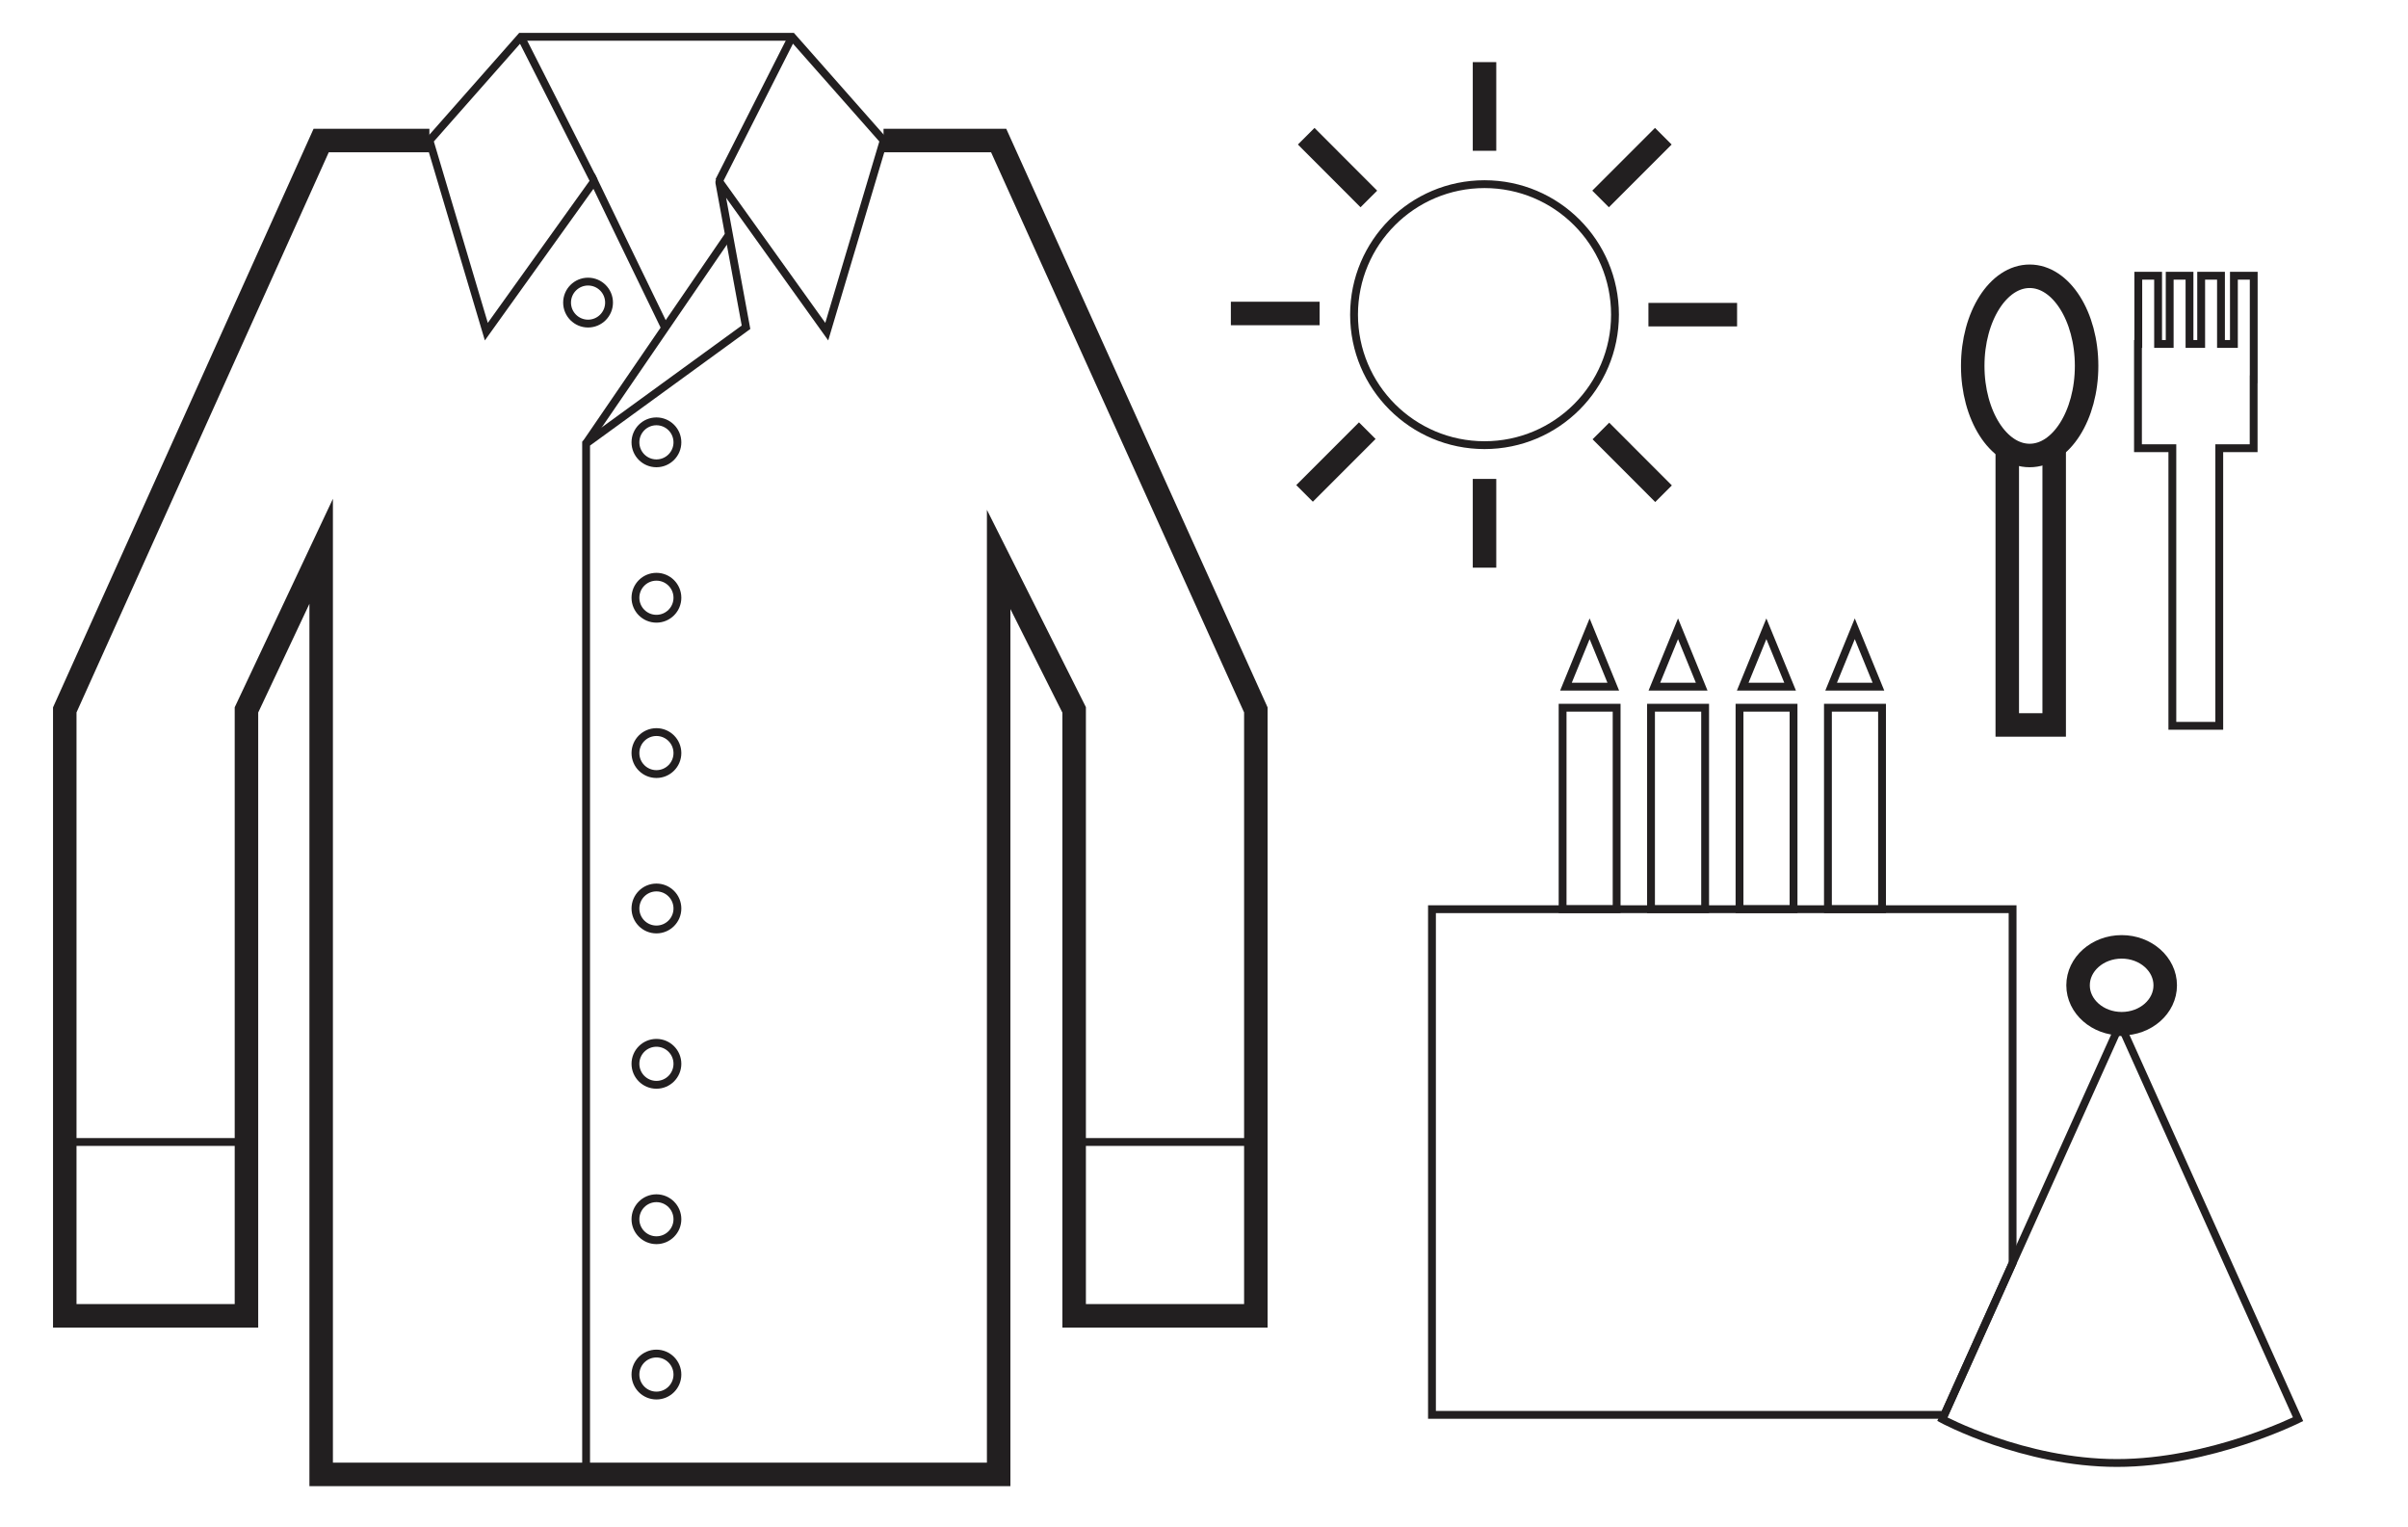
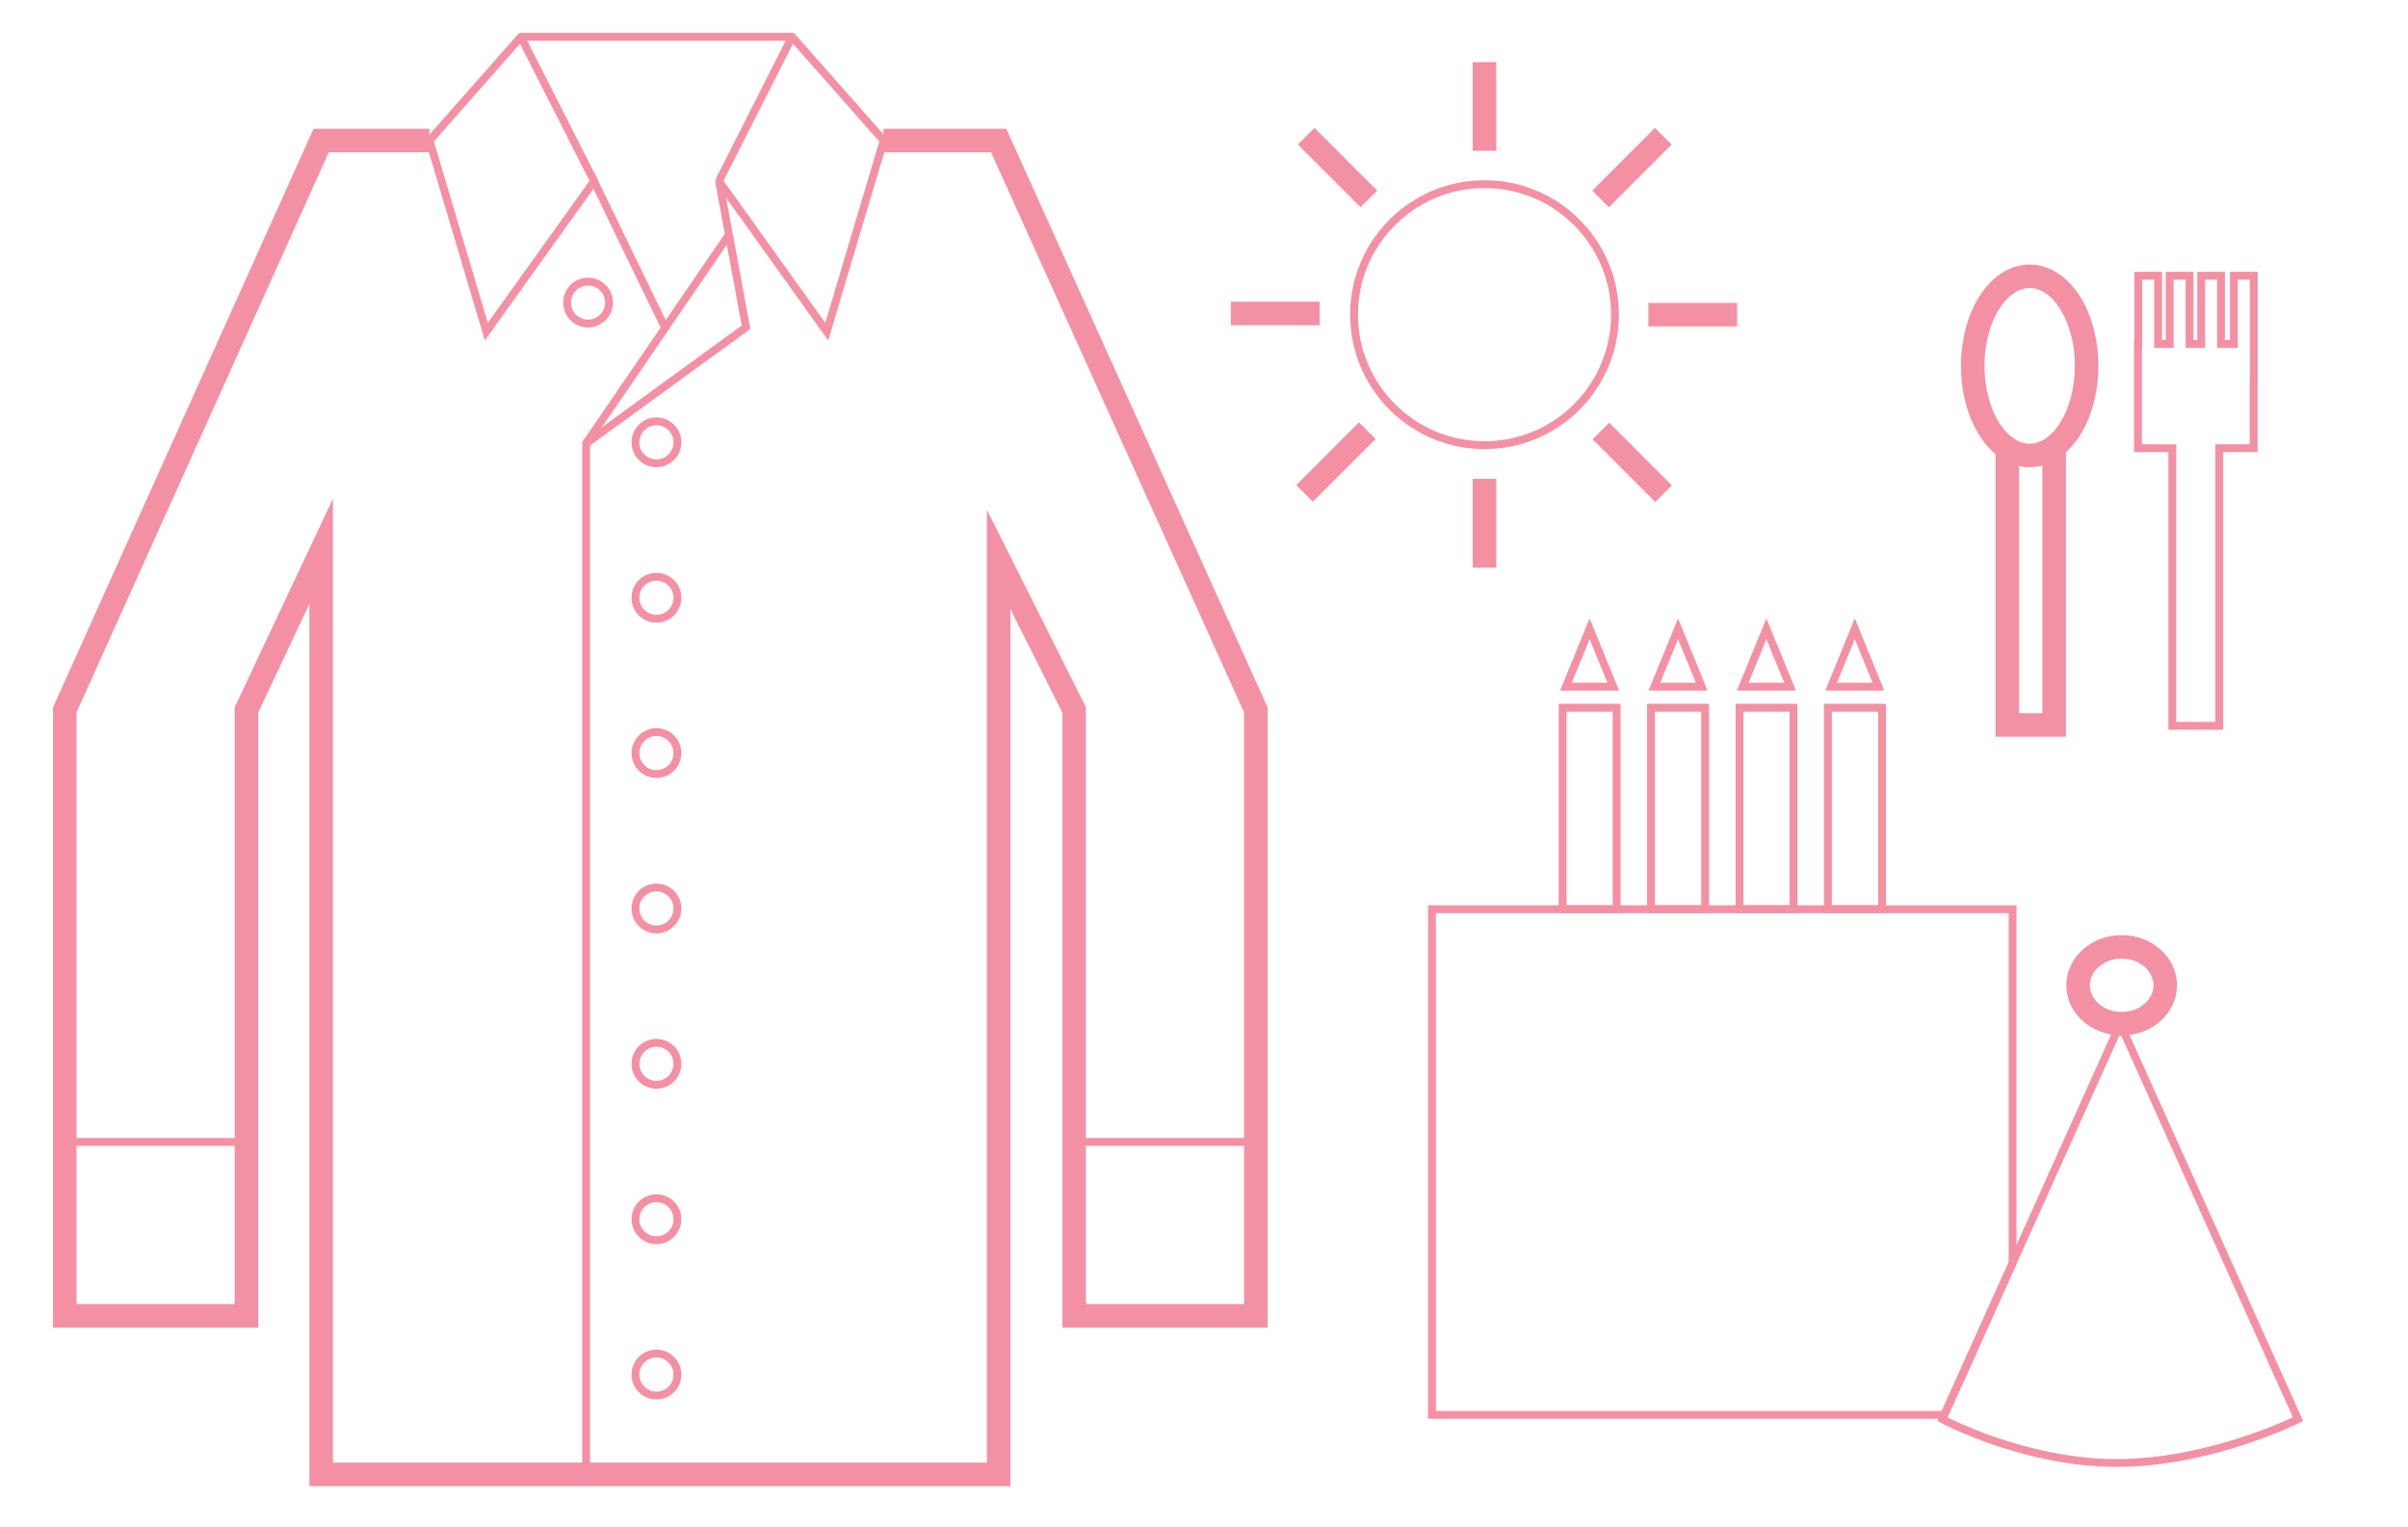
<svg xmlns="http://www.w3.org/2000/svg" id="a" viewBox="0 0 307.48 194.82">
  <defs>
-     <style>.b{stroke-width:3px;}.b,.c,.d{fill:none;stroke:#221f20;stroke-miterlimit:10;}.c{stroke-width:2px;}</style>
+     <style>.b{stroke-width:3px;}.b,.c,.d{fill:none;stroke:#f490a3;stroke-miterlimit:10;}.c{stroke-width:2px;}</style>
  </defs>
  <polygon class="d" points="287.78 35.2 285.25 35.2 285.25 43.91 283.6 43.91 283.6 35.2 281.07 35.2 281.07 43.91 279.58 43.91 279.58 35.2 277.05 35.2 277.05 43.91 275.57 43.91 275.57 35.2 273.04 35.2 273.04 43.91 273 43.91 273 57.22 277.39 57.22 277.39 92.66 283.38 92.66 283.38 57.22 287.77 57.22 287.77 48.42 287.78 48.42 287.78 35.2" />
  <polyline class="b" points="256.31 57.11 256.31 92.55 262.3 92.55 262.3 57.11" />
  <line class="c" x1="41.33" y1="69.7" x2="41.01" y2="70.38" />
  <polyline class="b" points="54.83 17.94 51.07 17.94 41.01 17.94 8.27 90.63 8.27 145.79 8.27 167.98 31.47 167.98 31.47 90.63 41.01 70.38 41.01 188.23 127.52 188.23 127.52 71.42 137.16 90.63 137.16 167.98 160.36 167.98 160.36 90.63 127.52 17.94 117 17.94 112.82 17.94" />
  <g>
    <line class="d" x1="66.51" y1="4.7" x2="75.86" y2="23.13" />
    <g>
      <path class="d" d="M84.89,41.78l-5.52-11.38-3.51-7.27-13.76,19.21-7.26-24.4,11.68-13.24h34.63l11.69,13.24-7.27,24.4-13.69-19.12s-.05,0-.04,.02l3.42,18.54-20.42,14.85V187.97" />
      <line class="d" x1="91.8" y1="23.13" x2="101.14" y2="4.7" />
    </g>
  </g>
  <circle class="d" cx="75.09" cy="38.63" r="2.68" />
  <circle class="d" cx="83.82" cy="56.47" r="2.68" />
  <circle class="d" cx="83.82" cy="76.31" r="2.68" />
  <circle class="d" cx="83.82" cy="96.14" r="2.68" />
  <circle class="d" cx="83.82" cy="115.98" r="2.68" />
  <circle class="d" cx="83.82" cy="135.81" r="2.68" />
  <circle class="d" cx="83.82" cy="155.65" r="2.68" />
  <circle class="d" cx="83.82" cy="175.48" r="2.68" />
  <line class="d" x1="31.34" y1="145.79" x2="8.27" y2="145.79" />
  <line class="d" x1="160.61" y1="145.79" x2="137.38" y2="145.79" />
  <polygon class="d" points="256.99 116.07 256.99 161.25 248.27 180.63 182.85 180.63 182.85 116.07 256.99 116.07" />
  <rect class="d" x="199.53" y="90.35" width="6.9" height="25.72" />
  <rect class="d" x="210.82" y="90.35" width="6.91" height="25.72" />
  <rect class="d" x="222.12" y="90.35" width="6.9" height="25.72" />
  <rect class="d" x="233.41" y="90.35" width="6.91" height="25.72" />
  <polygon class="d" points="202.98 80.27 199.96 87.66 206 87.66 202.98 80.27" />
  <polygon class="d" points="214.27 80.27 211.25 87.66 217.29 87.66 214.27 80.27" />
  <polygon class="d" points="225.55 80.27 222.53 87.66 228.58 87.66 225.55 80.27" />
  <polygon class="d" points="236.84 80.27 233.82 87.66 239.86 87.66 236.84 80.27" />
  <path class="d" d="M293.44,181.18s-11.2,5.59-23.12,5.59-22.3-5.59-22.3-5.59l.25-.55,8.72-19.38,13.11-29.12c.23-.51,1.05-.51,1.27,0l22.07,49.05Z" />
  <path class="b" d="M276.48,125.79c0,2.71-2.49,4.9-5.56,4.9s-5.57-2.2-5.57-4.9,2.49-4.91,5.57-4.91,5.56,2.21,5.56,4.91Z" />
  <g>
    <line class="b" x1="189.56" y1="72.47" x2="189.56" y2="61.14" />
    <circle class="d" cx="189.56" cy="40.17" r="16.66" />
    <line class="b" x1="189.56" y1="7.93" x2="189.56" y2="19.25" />
    <line class="b" x1="157.17" y1="40.02" x2="168.5" y2="40.02" />
    <line class="b" x1="221.81" y1="40.17" x2="210.49" y2="40.17" />
    <line class="b" x1="212.42" y1="63.03" x2="204.42" y2="55.02" />
    <line class="b" x1="166.79" y1="17.39" x2="174.79" y2="25.4" />
    <line class="b" x1="166.58" y1="62.99" x2="174.59" y2="54.98" />
    <line class="b" x1="212.39" y1="17.39" x2="204.38" y2="25.4" />
  </g>
  <line class="d" x1="92.98" y1="30.11" x2="74.82" y2="56.63" />
  <ellipse class="b" cx="259.17" cy="46.71" rx="7.27" ry="11.44" />
</svg>
